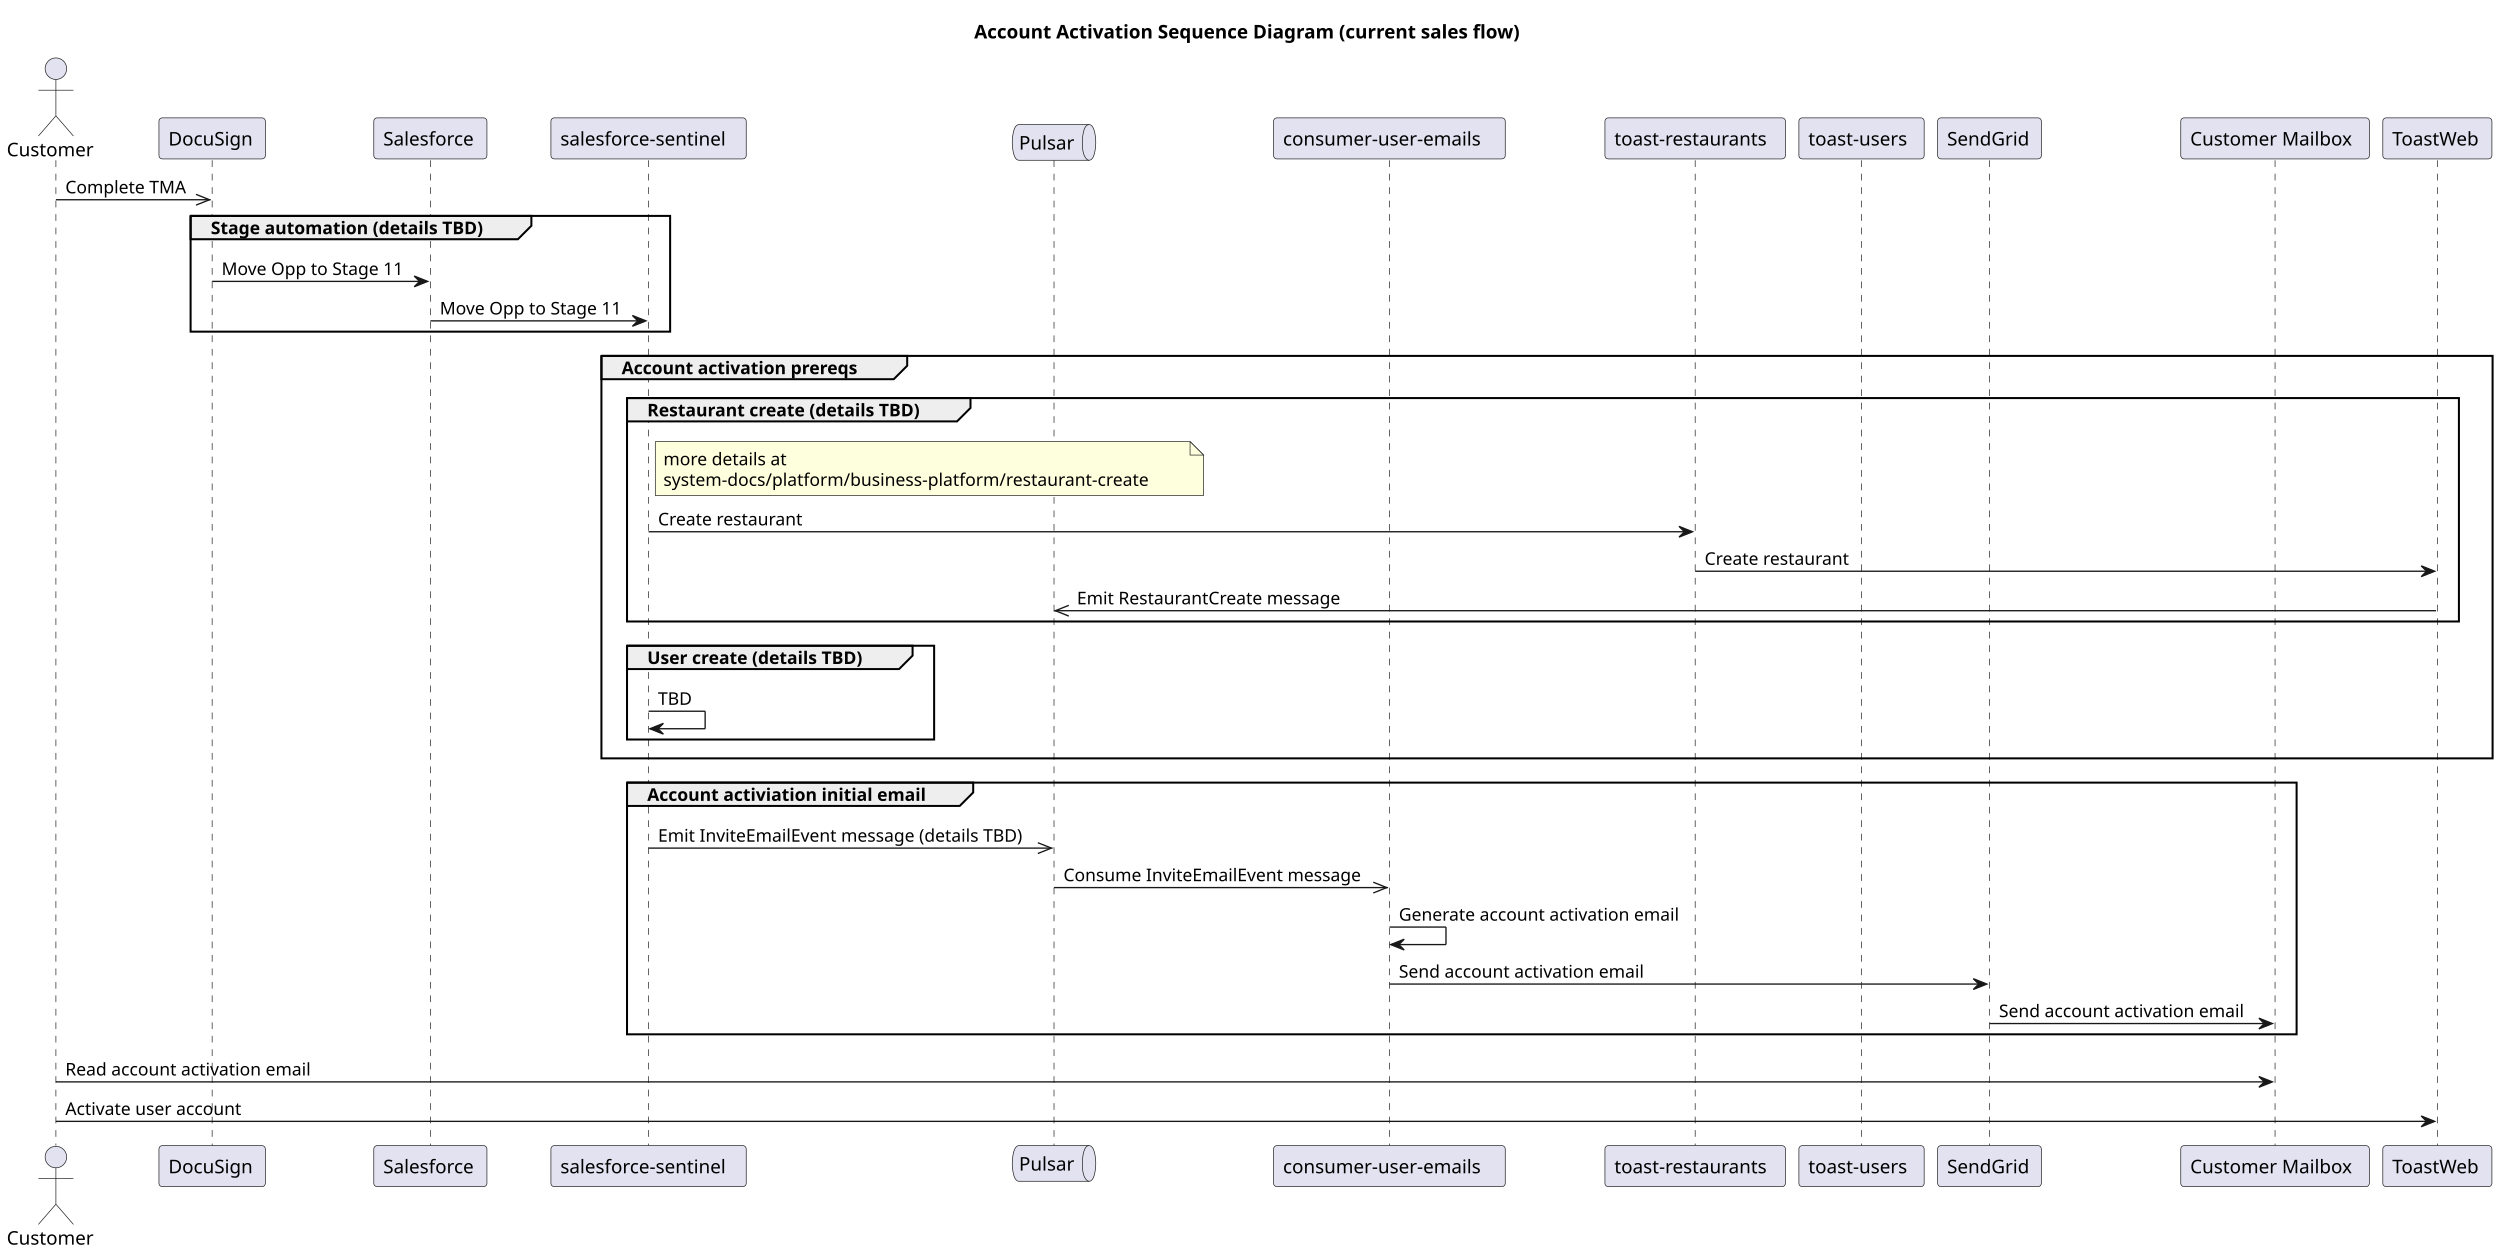
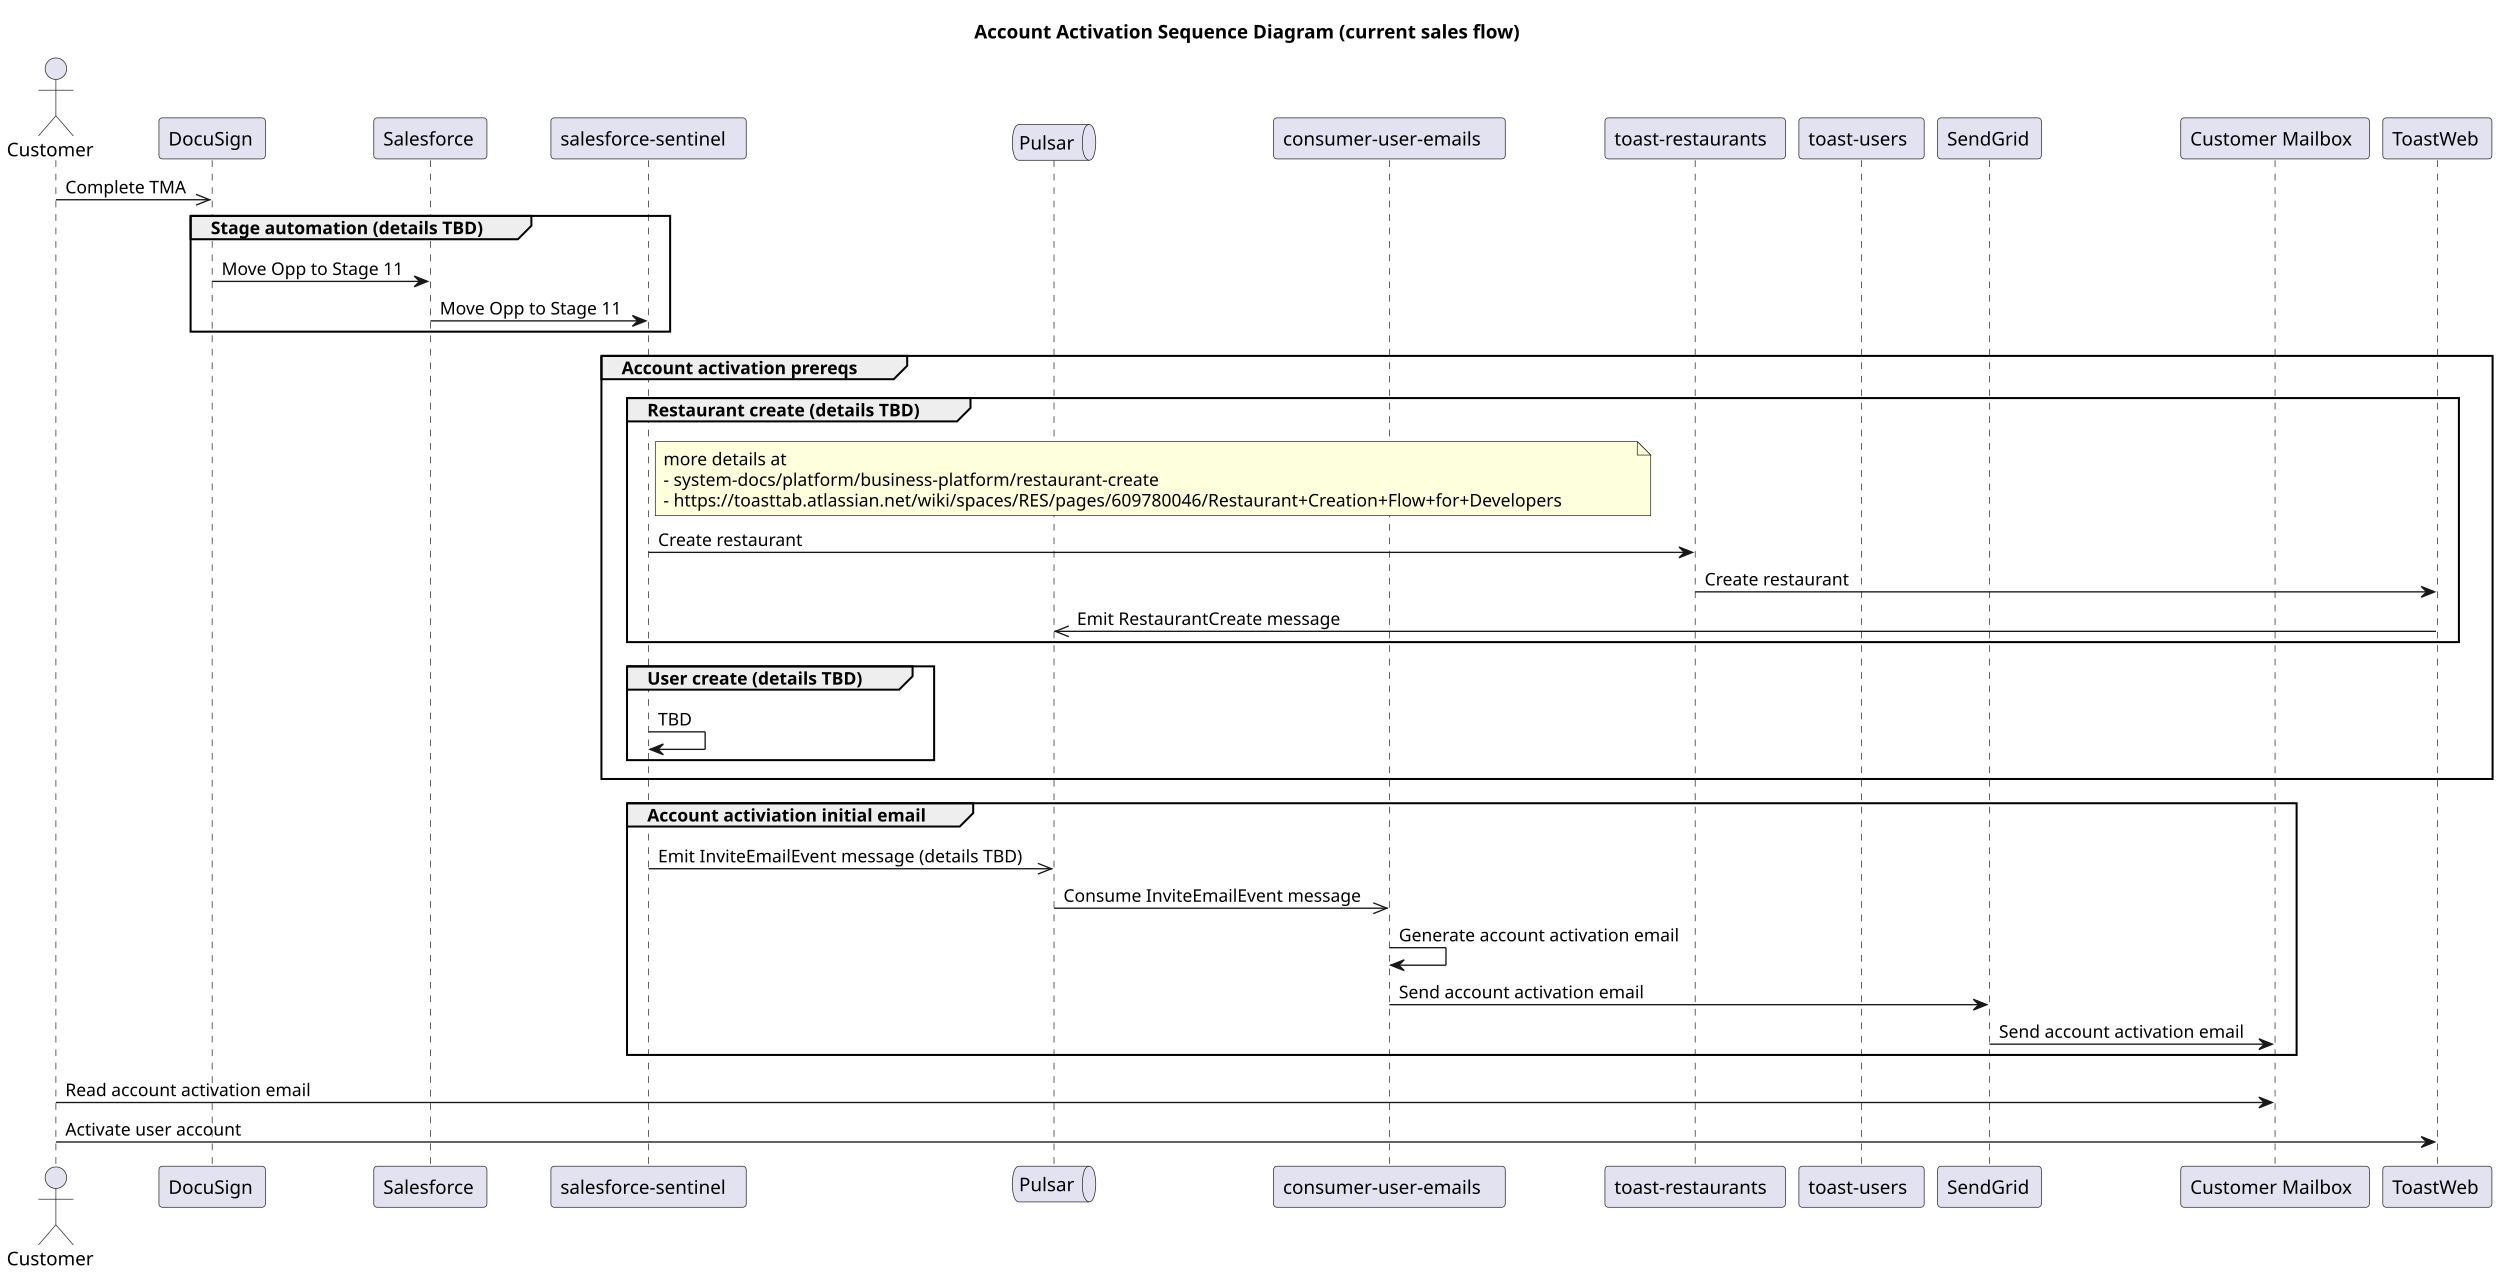
- <svg xmlns="http://www.w3.org/2000/svg" contentStyleType="text/css" height="932px" preserveAspectRatio="none" style="width:1856px;height:932px;background:#FFFFFF;" version="1.1" viewBox="0 0 1856 932" width="1856px" zoomAndPan="magnify">
+ <svg xmlns="http://www.w3.org/2000/svg" contentStyleType="text/css" height="947px" preserveAspectRatio="none" style="width:1856px;height:947px;background:#FFFFFF;" version="1.1" viewBox="0 0 1856 947" width="1856px" zoomAndPan="magnify">
  <defs />
  <g>
    <text fill="#000000" font-family="sans-serif" font-size="14" font-weight="bold" lengthAdjust="spacing" textLength="417" x="723.25" y="28.535">Account Activation Sequence Diagram (current sales flow)</text>
-     <line style="stroke:#181818;stroke-width:0.5;stroke-dasharray:5.0,5.0;" x1="41.5" x2="41.5" y1="118.977" y2="850.498" />
-     <line style="stroke:#181818;stroke-width:0.5;stroke-dasharray:5.0,5.0;" x1="157.5" x2="157.5" y1="118.977" y2="850.498" />
-     <line style="stroke:#181818;stroke-width:0.5;stroke-dasharray:5.0,5.0;" x1="319.5" x2="319.5" y1="118.977" y2="850.498" />
-     <line style="stroke:#181818;stroke-width:0.5;stroke-dasharray:5.0,5.0;" x1="481.5" x2="481.5" y1="118.977" y2="850.498" />
-     <line style="stroke:#181818;stroke-width:0.5;stroke-dasharray:5.0,5.0;" x1="782.5" x2="782.5" y1="118.977" y2="850.498" />
-     <line style="stroke:#181818;stroke-width:0.5;stroke-dasharray:5.0,5.0;" x1="1031.5" x2="1031.5" y1="118.977" y2="850.498" />
-     <line style="stroke:#181818;stroke-width:0.5;stroke-dasharray:5.0,5.0;" x1="1258.5" x2="1258.5" y1="118.977" y2="850.498" />
-     <line style="stroke:#181818;stroke-width:0.5;stroke-dasharray:5.0,5.0;" x1="1382" x2="1382" y1="118.977" y2="850.498" />
-     <line style="stroke:#181818;stroke-width:0.5;stroke-dasharray:5.0,5.0;" x1="1477" x2="1477" y1="118.977" y2="850.498" />
-     <line style="stroke:#181818;stroke-width:0.5;stroke-dasharray:5.0,5.0;" x1="1689" x2="1689" y1="118.977" y2="850.498" />
-     <line style="stroke:#181818;stroke-width:0.5;stroke-dasharray:5.0,5.0;" x1="1809.5" x2="1809.5" y1="118.977" y2="850.498" />
+     <line style="stroke:#181818;stroke-width:0.5;stroke-dasharray:5.0,5.0;" x1="41.5" x2="41.5" y1="118.977" y2="865.809" />
+     <line style="stroke:#181818;stroke-width:0.5;stroke-dasharray:5.0,5.0;" x1="157.5" x2="157.5" y1="118.977" y2="865.809" />
+     <line style="stroke:#181818;stroke-width:0.5;stroke-dasharray:5.0,5.0;" x1="319.5" x2="319.5" y1="118.977" y2="865.809" />
+     <line style="stroke:#181818;stroke-width:0.5;stroke-dasharray:5.0,5.0;" x1="481.5" x2="481.5" y1="118.977" y2="865.809" />
+     <line style="stroke:#181818;stroke-width:0.5;stroke-dasharray:5.0,5.0;" x1="782.5" x2="782.5" y1="118.977" y2="865.809" />
+     <line style="stroke:#181818;stroke-width:0.5;stroke-dasharray:5.0,5.0;" x1="1031.5" x2="1031.5" y1="118.977" y2="865.809" />
+     <line style="stroke:#181818;stroke-width:0.5;stroke-dasharray:5.0,5.0;" x1="1258.5" x2="1258.5" y1="118.977" y2="865.809" />
+     <line style="stroke:#181818;stroke-width:0.5;stroke-dasharray:5.0,5.0;" x1="1382" x2="1382" y1="118.977" y2="865.809" />
+     <line style="stroke:#181818;stroke-width:0.5;stroke-dasharray:5.0,5.0;" x1="1477" x2="1477" y1="118.977" y2="865.809" />
+     <line style="stroke:#181818;stroke-width:0.5;stroke-dasharray:5.0,5.0;" x1="1689" x2="1689" y1="118.977" y2="865.809" />
+     <line style="stroke:#181818;stroke-width:0.5;stroke-dasharray:5.0,5.0;" x1="1809.5" x2="1809.5" y1="118.977" y2="865.809" />
    <text fill="#000000" font-family="sans-serif" font-size="14" lengthAdjust="spacing" textLength="67" x="5" y="116.023">Customer</text>
    <ellipse cx="41.5" cy="50.988" fill="#E2E2F0" rx="8" ry="8" style="stroke:#181818;stroke-width:0.5;" />
    <path d="M41.5,58.988 L41.5,85.988 M28.5,66.988 L54.5,66.988 M41.5,85.988 L28.5,100.988 M41.5,85.988 L54.5,100.988 " fill="none" style="stroke:#181818;stroke-width:0.5;" />
    <rect fill="#E2E2F0" height="30.488" rx="2.5" ry="2.5" style="stroke:#181818;stroke-width:0.5;" width="79" x="118" y="87.488" />
    <text fill="#000000" font-family="sans-serif" font-size="14" lengthAdjust="spacing" textLength="65" x="125" y="108.023">DocuSign</text>
    <rect fill="#E2E2F0" height="30.488" rx="2.5" ry="2.5" style="stroke:#181818;stroke-width:0.5;" width="84" x="277.5" y="87.488" />
    <text fill="#000000" font-family="sans-serif" font-size="14" lengthAdjust="spacing" textLength="70" x="284.5" y="108.023">Salesforce</text>
    <rect fill="#E2E2F0" height="30.488" rx="2.5" ry="2.5" style="stroke:#181818;stroke-width:0.5;" width="145" x="409" y="87.488" />
    <text fill="#000000" font-family="sans-serif" font-size="14" lengthAdjust="spacing" textLength="131" x="416" y="108.023">salesforce-sentinel</text>
    <path d="M756.5,92.488 L808.5,92.488 C813.5,92.488 813.5,105.732 813.5,105.732 C813.5,105.732 813.5,118.977 808.5,118.977 L756.5,118.977 C751.5,118.977 751.5,105.732 751.5,105.732 C751.5,105.732 751.5,92.488 756.5,92.488 " fill="#E2E2F0" style="stroke:#181818;stroke-width:0.5;" />
    <path d="M808.5,92.488 C803.5,92.488 803.5,105.732 803.5,105.732 C803.5,118.977 808.5,118.977 808.5,118.977 " fill="none" style="stroke:#181818;stroke-width:0.5;" />
    <text fill="#000000" font-family="sans-serif" font-size="14" lengthAdjust="spacing" textLength="42" x="756.5" y="111.023">Pulsar</text>
    <rect fill="#E2E2F0" height="30.488" rx="2.5" ry="2.5" style="stroke:#181818;stroke-width:0.5;" width="172" x="945.5" y="87.488" />
    <text fill="#000000" font-family="sans-serif" font-size="14" lengthAdjust="spacing" textLength="158" x="952.5" y="108.023">consumer-user-emails</text>
    <rect fill="#E2E2F0" height="30.488" rx="2.5" ry="2.5" style="stroke:#181818;stroke-width:0.5;" width="134" x="1191.5" y="87.488" />
    <text fill="#000000" font-family="sans-serif" font-size="14" lengthAdjust="spacing" textLength="120" x="1198.5" y="108.023">toast-restaurants</text>
    <rect fill="#E2E2F0" height="30.488" rx="2.5" ry="2.5" style="stroke:#181818;stroke-width:0.5;" width="93" x="1335.5" y="87.488" />
    <text fill="#000000" font-family="sans-serif" font-size="14" lengthAdjust="spacing" textLength="79" x="1342.5" y="108.023">toast-users</text>
    <rect fill="#E2E2F0" height="30.488" rx="2.5" ry="2.5" style="stroke:#181818;stroke-width:0.5;" width="77" x="1438.5" y="87.488" />
    <text fill="#000000" font-family="sans-serif" font-size="14" lengthAdjust="spacing" textLength="63" x="1445.5" y="108.023">SendGrid</text>
    <rect fill="#E2E2F0" height="30.488" rx="2.5" ry="2.5" style="stroke:#181818;stroke-width:0.5;" width="140" x="1619" y="87.488" />
    <text fill="#000000" font-family="sans-serif" font-size="14" lengthAdjust="spacing" textLength="126" x="1626" y="108.023">Customer Mailbox</text>
    <rect fill="#E2E2F0" height="30.488" rx="2.5" ry="2.5" style="stroke:#181818;stroke-width:0.5;" width="81" x="1769" y="87.488" />
    <text fill="#000000" font-family="sans-serif" font-size="14" lengthAdjust="spacing" textLength="67" x="1776" y="108.023">ToastWeb</text>
-     <text fill="#000000" font-family="sans-serif" font-size="14" lengthAdjust="spacing" textLength="67" x="5" y="924.033">Customer</text>
-     <ellipse cx="41.5" cy="858.998" fill="#E2E2F0" rx="8" ry="8" style="stroke:#181818;stroke-width:0.5;" />
-     <path d="M41.5,866.998 L41.5,893.998 M28.5,874.998 L54.5,874.998 M41.5,893.998 L28.5,908.998 M41.5,893.998 L54.5,908.998 " fill="none" style="stroke:#181818;stroke-width:0.5;" />
-     <rect fill="#E2E2F0" height="30.488" rx="2.5" ry="2.5" style="stroke:#181818;stroke-width:0.5;" width="79" x="118" y="850.498" />
-     <text fill="#000000" font-family="sans-serif" font-size="14" lengthAdjust="spacing" textLength="65" x="125" y="871.033">DocuSign</text>
-     <rect fill="#E2E2F0" height="30.488" rx="2.5" ry="2.5" style="stroke:#181818;stroke-width:0.5;" width="84" x="277.5" y="850.498" />
-     <text fill="#000000" font-family="sans-serif" font-size="14" lengthAdjust="spacing" textLength="70" x="284.5" y="871.033">Salesforce</text>
-     <rect fill="#E2E2F0" height="30.488" rx="2.5" ry="2.5" style="stroke:#181818;stroke-width:0.5;" width="145" x="409" y="850.498" />
-     <text fill="#000000" font-family="sans-serif" font-size="14" lengthAdjust="spacing" textLength="131" x="416" y="871.033">salesforce-sentinel</text>
-     <path d="M756.5,850.498 L808.5,850.498 C813.5,850.498 813.5,863.742 813.5,863.742 C813.5,863.742 813.5,876.986 808.5,876.986 L756.5,876.986 C751.5,876.986 751.5,863.742 751.5,863.742 C751.5,863.742 751.5,850.498 756.5,850.498 " fill="#E2E2F0" style="stroke:#181818;stroke-width:0.5;" />
-     <path d="M808.5,850.498 C803.5,850.498 803.5,863.742 803.5,863.742 C803.5,876.986 808.5,876.986 808.5,876.986 " fill="none" style="stroke:#181818;stroke-width:0.5;" />
-     <text fill="#000000" font-family="sans-serif" font-size="14" lengthAdjust="spacing" textLength="42" x="756.5" y="869.033">Pulsar</text>
-     <rect fill="#E2E2F0" height="30.488" rx="2.5" ry="2.5" style="stroke:#181818;stroke-width:0.5;" width="172" x="945.5" y="850.498" />
-     <text fill="#000000" font-family="sans-serif" font-size="14" lengthAdjust="spacing" textLength="158" x="952.5" y="871.033">consumer-user-emails</text>
-     <rect fill="#E2E2F0" height="30.488" rx="2.5" ry="2.5" style="stroke:#181818;stroke-width:0.5;" width="134" x="1191.5" y="850.498" />
-     <text fill="#000000" font-family="sans-serif" font-size="14" lengthAdjust="spacing" textLength="120" x="1198.5" y="871.033">toast-restaurants</text>
-     <rect fill="#E2E2F0" height="30.488" rx="2.5" ry="2.5" style="stroke:#181818;stroke-width:0.5;" width="93" x="1335.5" y="850.498" />
-     <text fill="#000000" font-family="sans-serif" font-size="14" lengthAdjust="spacing" textLength="79" x="1342.5" y="871.033">toast-users</text>
-     <rect fill="#E2E2F0" height="30.488" rx="2.5" ry="2.5" style="stroke:#181818;stroke-width:0.5;" width="77" x="1438.5" y="850.498" />
-     <text fill="#000000" font-family="sans-serif" font-size="14" lengthAdjust="spacing" textLength="63" x="1445.5" y="871.033">SendGrid</text>
-     <rect fill="#E2E2F0" height="30.488" rx="2.5" ry="2.5" style="stroke:#181818;stroke-width:0.5;" width="140" x="1619" y="850.498" />
-     <text fill="#000000" font-family="sans-serif" font-size="14" lengthAdjust="spacing" textLength="126" x="1626" y="871.033">Customer Mailbox</text>
-     <rect fill="#E2E2F0" height="30.488" rx="2.5" ry="2.5" style="stroke:#181818;stroke-width:0.5;" width="81" x="1769" y="850.498" />
-     <text fill="#000000" font-family="sans-serif" font-size="14" lengthAdjust="spacing" textLength="67" x="1776" y="871.033">ToastWeb</text>
+     <text fill="#000000" font-family="sans-serif" font-size="14" lengthAdjust="spacing" textLength="67" x="5" y="939.344">Customer</text>
+     <ellipse cx="41.5" cy="874.309" fill="#E2E2F0" rx="8" ry="8" style="stroke:#181818;stroke-width:0.5;" />
+     <path d="M41.5,882.309 L41.5,909.309 M28.5,890.309 L54.5,890.309 M41.5,909.309 L28.5,924.309 M41.5,909.309 L54.5,924.309 " fill="none" style="stroke:#181818;stroke-width:0.5;" />
+     <rect fill="#E2E2F0" height="30.488" rx="2.5" ry="2.5" style="stroke:#181818;stroke-width:0.5;" width="79" x="118" y="865.809" />
+     <text fill="#000000" font-family="sans-serif" font-size="14" lengthAdjust="spacing" textLength="65" x="125" y="886.344">DocuSign</text>
+     <rect fill="#E2E2F0" height="30.488" rx="2.5" ry="2.5" style="stroke:#181818;stroke-width:0.5;" width="84" x="277.5" y="865.809" />
+     <text fill="#000000" font-family="sans-serif" font-size="14" lengthAdjust="spacing" textLength="70" x="284.5" y="886.344">Salesforce</text>
+     <rect fill="#E2E2F0" height="30.488" rx="2.5" ry="2.5" style="stroke:#181818;stroke-width:0.5;" width="145" x="409" y="865.809" />
+     <text fill="#000000" font-family="sans-serif" font-size="14" lengthAdjust="spacing" textLength="131" x="416" y="886.344">salesforce-sentinel</text>
+     <path d="M756.5,865.809 L808.5,865.809 C813.5,865.809 813.5,879.053 813.5,879.053 C813.5,879.053 813.5,892.297 808.5,892.297 L756.5,892.297 C751.5,892.297 751.5,879.053 751.5,879.053 C751.5,879.053 751.5,865.809 756.5,865.809 " fill="#E2E2F0" style="stroke:#181818;stroke-width:0.5;" />
+     <path d="M808.5,865.809 C803.5,865.809 803.5,879.053 803.5,879.053 C803.5,892.297 808.5,892.297 808.5,892.297 " fill="none" style="stroke:#181818;stroke-width:0.5;" />
+     <text fill="#000000" font-family="sans-serif" font-size="14" lengthAdjust="spacing" textLength="42" x="756.5" y="884.344">Pulsar</text>
+     <rect fill="#E2E2F0" height="30.488" rx="2.5" ry="2.5" style="stroke:#181818;stroke-width:0.5;" width="172" x="945.5" y="865.809" />
+     <text fill="#000000" font-family="sans-serif" font-size="14" lengthAdjust="spacing" textLength="158" x="952.5" y="886.344">consumer-user-emails</text>
+     <rect fill="#E2E2F0" height="30.488" rx="2.5" ry="2.5" style="stroke:#181818;stroke-width:0.5;" width="134" x="1191.5" y="865.809" />
+     <text fill="#000000" font-family="sans-serif" font-size="14" lengthAdjust="spacing" textLength="120" x="1198.5" y="886.344">toast-restaurants</text>
+     <rect fill="#E2E2F0" height="30.488" rx="2.5" ry="2.5" style="stroke:#181818;stroke-width:0.5;" width="93" x="1335.5" y="865.809" />
+     <text fill="#000000" font-family="sans-serif" font-size="14" lengthAdjust="spacing" textLength="79" x="1342.5" y="886.344">toast-users</text>
+     <rect fill="#E2E2F0" height="30.488" rx="2.5" ry="2.5" style="stroke:#181818;stroke-width:0.5;" width="77" x="1438.5" y="865.809" />
+     <text fill="#000000" font-family="sans-serif" font-size="14" lengthAdjust="spacing" textLength="63" x="1445.5" y="886.344">SendGrid</text>
+     <rect fill="#E2E2F0" height="30.488" rx="2.5" ry="2.5" style="stroke:#181818;stroke-width:0.5;" width="140" x="1619" y="865.809" />
+     <text fill="#000000" font-family="sans-serif" font-size="14" lengthAdjust="spacing" textLength="126" x="1626" y="886.344">Customer Mailbox</text>
+     <rect fill="#E2E2F0" height="30.488" rx="2.5" ry="2.5" style="stroke:#181818;stroke-width:0.5;" width="81" x="1769" y="865.809" />
+     <text fill="#000000" font-family="sans-serif" font-size="14" lengthAdjust="spacing" textLength="67" x="1776" y="886.344">ToastWeb</text>
    <line style="stroke:#181818;stroke-width:1.0;" x1="155.5" x2="145.5" y1="148.287" y2="144.287" />
    <line style="stroke:#181818;stroke-width:1.0;" x1="155.5" x2="145.5" y1="148.287" y2="152.287" />
    <line style="stroke:#181818;stroke-width:1.0;" x1="41.5" x2="156.5" y1="148.287" y2="148.287" />
    <text fill="#000000" font-family="sans-serif" font-size="13" lengthAdjust="spacing" textLength="92" x="48.5" y="143.545">Complete TMA</text>
    <path d="M141.5,160.287 L394.5,160.287 L394.5,167.598 L384.5,177.598 L141.5,177.598 L141.5,160.287 " fill="#EEEEEE" style="stroke:#000000;stroke-width:1.5;" />
    <rect fill="none" height="85.932" style="stroke:#000000;stroke-width:1.5;" width="356" x="141.5" y="160.287" />
    <text fill="#000000" font-family="sans-serif" font-size="13" font-weight="bold" lengthAdjust="spacing" textLength="208" x="156.5" y="173.856">Stage automation (details TBD)</text>
    <polygon fill="#181818" points="307.5,204.908,317.5,208.908,307.5,212.908,311.5,208.908" style="stroke:#181818;stroke-width:1.0;" />
    <line style="stroke:#181818;stroke-width:1.0;" x1="157.5" x2="313.5" y1="208.908" y2="208.908" />
    <text fill="#000000" font-family="sans-serif" font-size="13" lengthAdjust="spacing" textLength="138" x="164.5" y="204.166">Move Opp to Stage 11</text>
    <polygon fill="#181818" points="469.5,234.219,479.5,238.219,469.5,242.219,473.5,238.219" style="stroke:#181818;stroke-width:1.0;" />
    <line style="stroke:#181818;stroke-width:1.0;" x1="319.5" x2="475.5" y1="238.219" y2="238.219" />
    <text fill="#000000" font-family="sans-serif" font-size="13" lengthAdjust="spacing" textLength="138" x="326.5" y="233.477">Move Opp to Stage 11</text>
    <path d="M446.5,264.219 L673.5,264.219 L673.5,271.529 L663.5,281.529 L446.5,281.529 L446.5,264.219 " fill="#EEEEEE" style="stroke:#000000;stroke-width:1.5;" />
-     <rect fill="none" height="298.795" style="stroke:#000000;stroke-width:1.5;" width="1404" x="446.5" y="264.219" />
+     <rect fill="none" height="314.106" style="stroke:#000000;stroke-width:1.5;" width="1404" x="446.5" y="264.219" />
    <text fill="#000000" font-family="sans-serif" font-size="13" font-weight="bold" lengthAdjust="spacing" textLength="182" x="461.5" y="277.787">Account activation prereqs</text>
    <path d="M465.5,295.529 L720.5,295.529 L720.5,302.84 L710.5,312.84 L465.5,312.84 L465.5,295.529 " fill="#EEEEEE" style="stroke:#000000;stroke-width:1.5;" />
-     <rect fill="none" height="165.863" style="stroke:#000000;stroke-width:1.5;" width="1360" x="465.5" y="295.529" />
+     <rect fill="none" height="181.174" style="stroke:#000000;stroke-width:1.5;" width="1360" x="465.5" y="295.529" />
    <text fill="#000000" font-family="sans-serif" font-size="13" font-weight="bold" lengthAdjust="spacing" textLength="210" x="480.5" y="309.098">Restaurant create (details TBD)</text>
-     <path d="M486.5,327.84 L486.5,367.84 L893.5,367.84 L893.5,337.84 L883.5,327.84 L486.5,327.84 " fill="#FEFFDD" style="stroke:#181818;stroke-width:0.5;" />
-     <path d="M883.5,327.84 L883.5,337.84 L893.5,337.84 L883.5,327.84 " fill="#FEFFDD" style="stroke:#181818;stroke-width:0.5;" />
+     <path d="M486.5,327.84 L486.5,382.84 L1225.5,382.84 L1225.5,337.84 L1215.5,327.84 L486.5,327.84 " fill="#FEFFDD" style="stroke:#181818;stroke-width:0.5;" />
+     <path d="M1215.5,327.84 L1215.5,337.84 L1225.5,337.84 L1215.5,327.84 " fill="#FEFFDD" style="stroke:#181818;stroke-width:0.5;" />
    <text fill="#000000" font-family="sans-serif" font-size="13" lengthAdjust="spacing" textLength="94" x="492.5" y="345.408">more details at</text>
-     <text fill="#000000" font-family="sans-serif" font-size="13" lengthAdjust="spacing" textLength="386" x="492.5" y="360.719">system-docs/platform/business-platform/restaurant-create</text>
-     <polygon fill="#181818" points="1246.5,390.772,1256.5,394.772,1246.5,398.772,1250.5,394.772" style="stroke:#181818;stroke-width:1.0;" />
-     <line style="stroke:#181818;stroke-width:1.0;" x1="481.5" x2="1252.5" y1="394.772" y2="394.772" />
-     <text fill="#000000" font-family="sans-serif" font-size="13" lengthAdjust="spacing" textLength="108" x="488.5" y="390.029">Create restaurant</text>
-     <polygon fill="#181818" points="1797.5,420.082,1807.5,424.082,1797.5,428.082,1801.5,424.082" style="stroke:#181818;stroke-width:1.0;" />
-     <line style="stroke:#181818;stroke-width:1.0;" x1="1258.5" x2="1803.5" y1="424.082" y2="424.082" />
-     <text fill="#000000" font-family="sans-serif" font-size="13" lengthAdjust="spacing" textLength="108" x="1265.5" y="419.34">Create restaurant</text>
-     <line style="stroke:#181818;stroke-width:1.0;" x1="783.5" x2="793.5" y1="453.393" y2="449.393" />
-     <line style="stroke:#181818;stroke-width:1.0;" x1="783.5" x2="793.5" y1="453.393" y2="457.393" />
-     <line style="stroke:#181818;stroke-width:1.0;" x1="782.5" x2="1808.5" y1="453.393" y2="453.393" />
-     <text fill="#000000" font-family="sans-serif" font-size="13" lengthAdjust="spacing" textLength="198" x="799.5" y="448.65">Emit RestaurantCreate message</text>
-     <path d="M465.5,479.393 L677.5,479.393 L677.5,486.703 L667.5,496.703 L465.5,496.703 L465.5,479.393 " fill="#EEEEEE" style="stroke:#000000;stroke-width:1.5;" />
-     <rect fill="none" height="69.621" style="stroke:#000000;stroke-width:1.5;" width="228" x="465.5" y="479.393" />
-     <text fill="#000000" font-family="sans-serif" font-size="13" font-weight="bold" lengthAdjust="spacing" textLength="167" x="480.5" y="492.961">User create (details TBD)</text>
-     <line style="stroke:#181818;stroke-width:1.0;" x1="481.5" x2="523.5" y1="528.014" y2="528.014" />
-     <line style="stroke:#181818;stroke-width:1.0;" x1="523.5" x2="523.5" y1="528.014" y2="541.014" />
-     <line style="stroke:#181818;stroke-width:1.0;" x1="482.5" x2="523.5" y1="541.014" y2="541.014" />
-     <polygon fill="#181818" points="492.5,537.014,482.5,541.014,492.5,545.014,488.5,541.014" style="stroke:#181818;stroke-width:1.0;" />
-     <text fill="#000000" font-family="sans-serif" font-size="13" lengthAdjust="spacing" textLength="25" x="488.5" y="523.271">TBD</text>
-     <path d="M465.5,581.014 L722.5,581.014 L722.5,588.324 L712.5,598.324 L465.5,598.324 L465.5,581.014 " fill="#EEEEEE" style="stroke:#000000;stroke-width:1.5;" />
-     <rect fill="none" height="186.863" style="stroke:#000000;stroke-width:1.5;" width="1239.5" x="465.5" y="581.014" />
-     <text fill="#000000" font-family="sans-serif" font-size="13" font-weight="bold" lengthAdjust="spacing" textLength="212" x="480.5" y="594.582">Account activiation initial email</text>
-     <line style="stroke:#181818;stroke-width:1.0;" x1="780.5" x2="770.5" y1="629.635" y2="625.635" />
-     <line style="stroke:#181818;stroke-width:1.0;" x1="780.5" x2="770.5" y1="629.635" y2="633.635" />
-     <line style="stroke:#181818;stroke-width:1.0;" x1="481.5" x2="781.5" y1="629.635" y2="629.635" />
-     <text fill="#000000" font-family="sans-serif" font-size="13" lengthAdjust="spacing" textLength="277" x="488.5" y="624.893">Emit InviteEmailEvent message (details TBD)</text>
-     <line style="stroke:#181818;stroke-width:1.0;" x1="1029.5" x2="1019.5" y1="658.945" y2="654.945" />
-     <line style="stroke:#181818;stroke-width:1.0;" x1="1029.5" x2="1019.5" y1="658.945" y2="662.945" />
-     <line style="stroke:#181818;stroke-width:1.0;" x1="782.5" x2="1030.5" y1="658.945" y2="658.945" />
-     <text fill="#000000" font-family="sans-serif" font-size="13" lengthAdjust="spacing" textLength="225" x="789.5" y="654.203">Consume InviteEmailEvent message</text>
-     <line style="stroke:#181818;stroke-width:1.0;" x1="1031.5" x2="1073.5" y1="688.256" y2="688.256" />
-     <line style="stroke:#181818;stroke-width:1.0;" x1="1073.5" x2="1073.5" y1="688.256" y2="701.256" />
-     <line style="stroke:#181818;stroke-width:1.0;" x1="1032.5" x2="1073.5" y1="701.256" y2="701.256" />
-     <polygon fill="#181818" points="1042.5,697.256,1032.5,701.256,1042.5,705.256,1038.5,701.256" style="stroke:#181818;stroke-width:1.0;" />
-     <text fill="#000000" font-family="sans-serif" font-size="13" lengthAdjust="spacing" textLength="213" x="1038.5" y="683.514">Generate account activation email</text>
-     <polygon fill="#181818" points="1465,726.566,1475,730.566,1465,734.566,1469,730.566" style="stroke:#181818;stroke-width:1.0;" />
-     <line style="stroke:#181818;stroke-width:1.0;" x1="1031.5" x2="1471" y1="730.566" y2="730.566" />
-     <text fill="#000000" font-family="sans-serif" font-size="13" lengthAdjust="spacing" textLength="188" x="1038.5" y="725.824">Send account activation email</text>
-     <polygon fill="#181818" points="1677,755.877,1687,759.877,1677,763.877,1681,759.877" style="stroke:#181818;stroke-width:1.0;" />
-     <line style="stroke:#181818;stroke-width:1.0;" x1="1477" x2="1683" y1="759.877" y2="759.877" />
-     <text fill="#000000" font-family="sans-serif" font-size="13" lengthAdjust="spacing" textLength="188" x="1484" y="755.135">Send account activation email</text>
-     <polygon fill="#181818" points="1677,799.188,1687,803.188,1677,807.188,1681,803.188" style="stroke:#181818;stroke-width:1.0;" />
-     <line style="stroke:#181818;stroke-width:1.0;" x1="41.5" x2="1683" y1="803.188" y2="803.188" />
-     <text fill="#000000" font-family="sans-serif" font-size="13" lengthAdjust="spacing" textLength="188" x="48.5" y="798.445">Read account activation email</text>
-     <polygon fill="#181818" points="1797.5,828.498,1807.5,832.498,1797.5,836.498,1801.5,832.498" style="stroke:#181818;stroke-width:1.0;" />
-     <line style="stroke:#181818;stroke-width:1.0;" x1="41.5" x2="1803.5" y1="832.498" y2="832.498" />
-     <text fill="#000000" font-family="sans-serif" font-size="13" lengthAdjust="spacing" textLength="136" x="48.5" y="827.756">Activate user account</text>
+     <text fill="#000000" font-family="sans-serif" font-size="13" lengthAdjust="spacing" textLength="398" x="492.5" y="360.719">- system-docs/platform/business-platform/restaurant-create</text>
+     <text fill="#000000" font-family="sans-serif" font-size="13" lengthAdjust="spacing" textLength="718" x="492.5" y="376.029">- https://toasttab.atlassian.net/wiki/spaces/RES/pages/609780046/Restaurant+Creation+Flow+for+Developers</text>
+     <polygon fill="#181818" points="1246.5,406.082,1256.5,410.082,1246.5,414.082,1250.5,410.082" style="stroke:#181818;stroke-width:1.0;" />
+     <line style="stroke:#181818;stroke-width:1.0;" x1="481.5" x2="1252.5" y1="410.082" y2="410.082" />
+     <text fill="#000000" font-family="sans-serif" font-size="13" lengthAdjust="spacing" textLength="108" x="488.5" y="405.34">Create restaurant</text>
+     <polygon fill="#181818" points="1797.5,435.393,1807.5,439.393,1797.5,443.393,1801.5,439.393" style="stroke:#181818;stroke-width:1.0;" />
+     <line style="stroke:#181818;stroke-width:1.0;" x1="1258.5" x2="1803.5" y1="439.393" y2="439.393" />
+     <text fill="#000000" font-family="sans-serif" font-size="13" lengthAdjust="spacing" textLength="108" x="1265.5" y="434.65">Create restaurant</text>
+     <line style="stroke:#181818;stroke-width:1.0;" x1="783.5" x2="793.5" y1="468.703" y2="464.703" />
+     <line style="stroke:#181818;stroke-width:1.0;" x1="783.5" x2="793.5" y1="468.703" y2="472.703" />
+     <line style="stroke:#181818;stroke-width:1.0;" x1="782.5" x2="1808.5" y1="468.703" y2="468.703" />
+     <text fill="#000000" font-family="sans-serif" font-size="13" lengthAdjust="spacing" textLength="198" x="799.5" y="463.961">Emit RestaurantCreate message</text>
+     <path d="M465.5,494.703 L677.5,494.703 L677.5,502.014 L667.5,512.014 L465.5,512.014 L465.5,494.703 " fill="#EEEEEE" style="stroke:#000000;stroke-width:1.5;" />
+     <rect fill="none" height="69.621" style="stroke:#000000;stroke-width:1.5;" width="228" x="465.5" y="494.703" />
+     <text fill="#000000" font-family="sans-serif" font-size="13" font-weight="bold" lengthAdjust="spacing" textLength="167" x="480.5" y="508.272">User create (details TBD)</text>
+     <line style="stroke:#181818;stroke-width:1.0;" x1="481.5" x2="523.5" y1="543.324" y2="543.324" />
+     <line style="stroke:#181818;stroke-width:1.0;" x1="523.5" x2="523.5" y1="543.324" y2="556.324" />
+     <line style="stroke:#181818;stroke-width:1.0;" x1="482.5" x2="523.5" y1="556.324" y2="556.324" />
+     <polygon fill="#181818" points="492.5,552.324,482.5,556.324,492.5,560.324,488.5,556.324" style="stroke:#181818;stroke-width:1.0;" />
+     <text fill="#000000" font-family="sans-serif" font-size="13" lengthAdjust="spacing" textLength="25" x="488.5" y="538.582">TBD</text>
+     <path d="M465.5,596.324 L722.5,596.324 L722.5,603.635 L712.5,613.635 L465.5,613.635 L465.5,596.324 " fill="#EEEEEE" style="stroke:#000000;stroke-width:1.5;" />
+     <rect fill="none" height="186.863" style="stroke:#000000;stroke-width:1.5;" width="1239.5" x="465.5" y="596.324" />
+     <text fill="#000000" font-family="sans-serif" font-size="13" font-weight="bold" lengthAdjust="spacing" textLength="212" x="480.5" y="609.893">Account activiation initial email</text>
+     <line style="stroke:#181818;stroke-width:1.0;" x1="780.5" x2="770.5" y1="644.945" y2="640.945" />
+     <line style="stroke:#181818;stroke-width:1.0;" x1="780.5" x2="770.5" y1="644.945" y2="648.945" />
+     <line style="stroke:#181818;stroke-width:1.0;" x1="481.5" x2="781.5" y1="644.945" y2="644.945" />
+     <text fill="#000000" font-family="sans-serif" font-size="13" lengthAdjust="spacing" textLength="277" x="488.5" y="640.203">Emit InviteEmailEvent message (details TBD)</text>
+     <line style="stroke:#181818;stroke-width:1.0;" x1="1029.5" x2="1019.5" y1="674.256" y2="670.256" />
+     <line style="stroke:#181818;stroke-width:1.0;" x1="1029.5" x2="1019.5" y1="674.256" y2="678.256" />
+     <line style="stroke:#181818;stroke-width:1.0;" x1="782.5" x2="1030.5" y1="674.256" y2="674.256" />
+     <text fill="#000000" font-family="sans-serif" font-size="13" lengthAdjust="spacing" textLength="225" x="789.5" y="669.514">Consume InviteEmailEvent message</text>
+     <line style="stroke:#181818;stroke-width:1.0;" x1="1031.5" x2="1073.5" y1="703.566" y2="703.566" />
+     <line style="stroke:#181818;stroke-width:1.0;" x1="1073.5" x2="1073.5" y1="703.566" y2="716.566" />
+     <line style="stroke:#181818;stroke-width:1.0;" x1="1032.5" x2="1073.5" y1="716.566" y2="716.566" />
+     <polygon fill="#181818" points="1042.5,712.566,1032.5,716.566,1042.5,720.566,1038.5,716.566" style="stroke:#181818;stroke-width:1.0;" />
+     <text fill="#000000" font-family="sans-serif" font-size="13" lengthAdjust="spacing" textLength="213" x="1038.5" y="698.824">Generate account activation email</text>
+     <polygon fill="#181818" points="1465,741.877,1475,745.877,1465,749.877,1469,745.877" style="stroke:#181818;stroke-width:1.0;" />
+     <line style="stroke:#181818;stroke-width:1.0;" x1="1031.5" x2="1471" y1="745.877" y2="745.877" />
+     <text fill="#000000" font-family="sans-serif" font-size="13" lengthAdjust="spacing" textLength="188" x="1038.5" y="741.135">Send account activation email</text>
+     <polygon fill="#181818" points="1677,771.188,1687,775.188,1677,779.188,1681,775.188" style="stroke:#181818;stroke-width:1.0;" />
+     <line style="stroke:#181818;stroke-width:1.0;" x1="1477" x2="1683" y1="775.188" y2="775.188" />
+     <text fill="#000000" font-family="sans-serif" font-size="13" lengthAdjust="spacing" textLength="188" x="1484" y="770.445">Send account activation email</text>
+     <polygon fill="#181818" points="1677,814.498,1687,818.498,1677,822.498,1681,818.498" style="stroke:#181818;stroke-width:1.0;" />
+     <line style="stroke:#181818;stroke-width:1.0;" x1="41.5" x2="1683" y1="818.498" y2="818.498" />
+     <text fill="#000000" font-family="sans-serif" font-size="13" lengthAdjust="spacing" textLength="188" x="48.5" y="813.756">Read account activation email</text>
+     <polygon fill="#181818" points="1797.5,843.809,1807.5,847.809,1797.5,851.809,1801.5,847.809" style="stroke:#181818;stroke-width:1.0;" />
+     <line style="stroke:#181818;stroke-width:1.0;" x1="41.5" x2="1803.5" y1="847.809" y2="847.809" />
+     <text fill="#000000" font-family="sans-serif" font-size="13" lengthAdjust="spacing" textLength="136" x="48.5" y="843.066">Activate user account</text>
  </g>
</svg>
